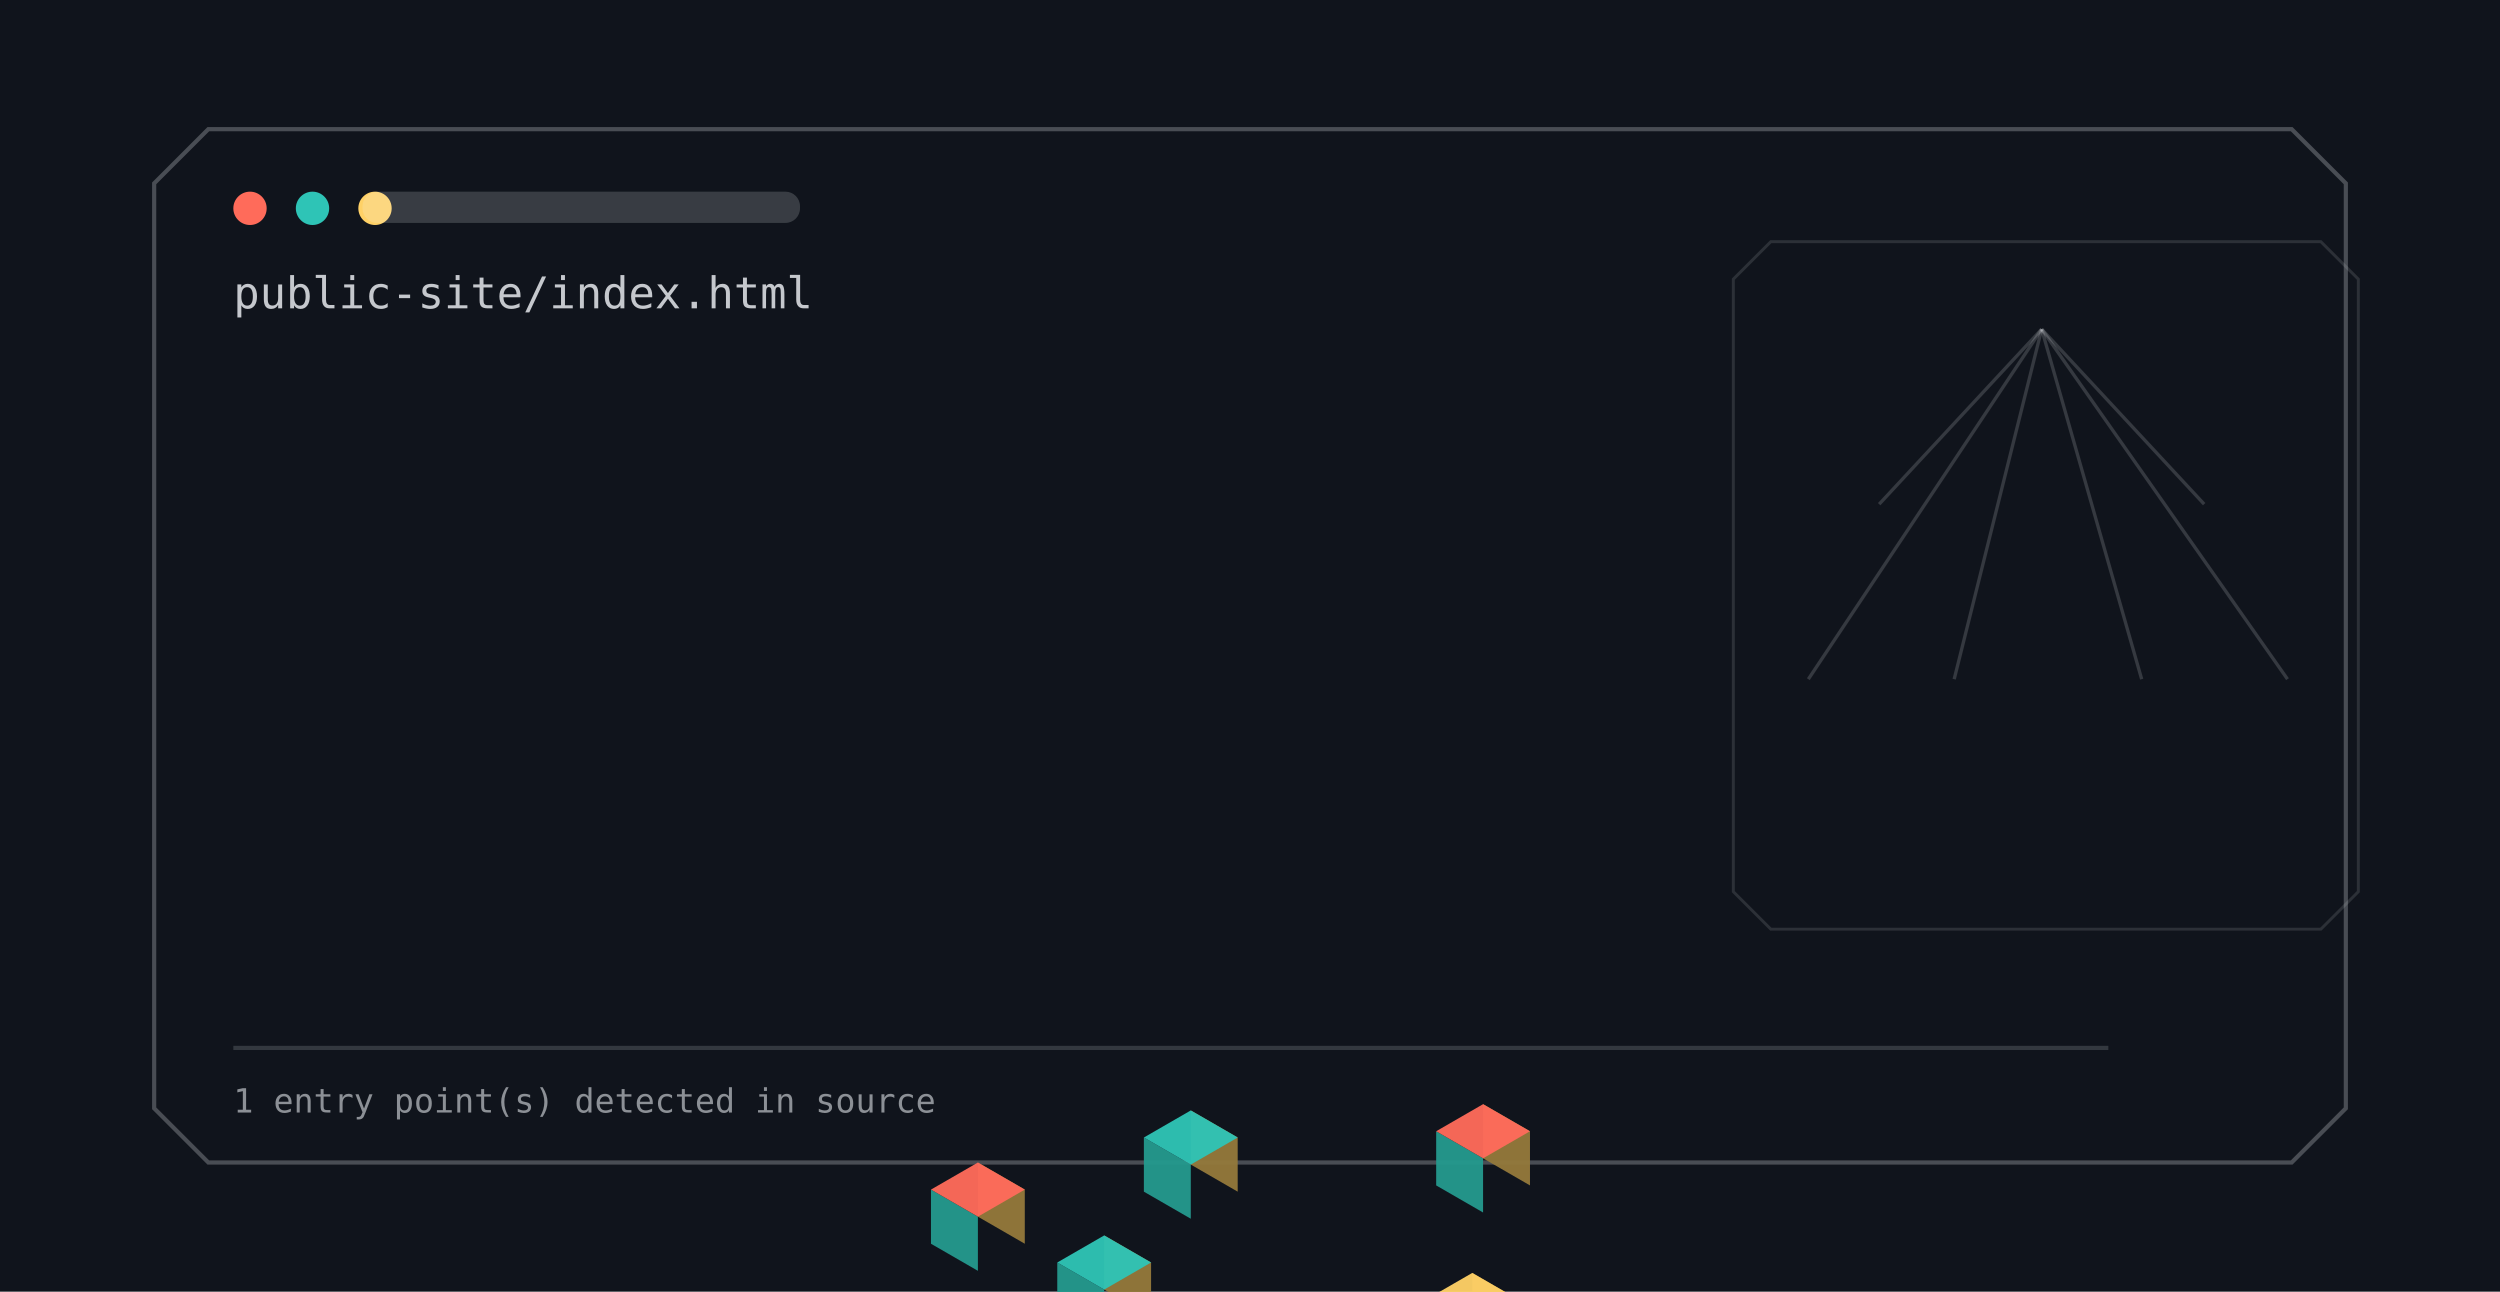
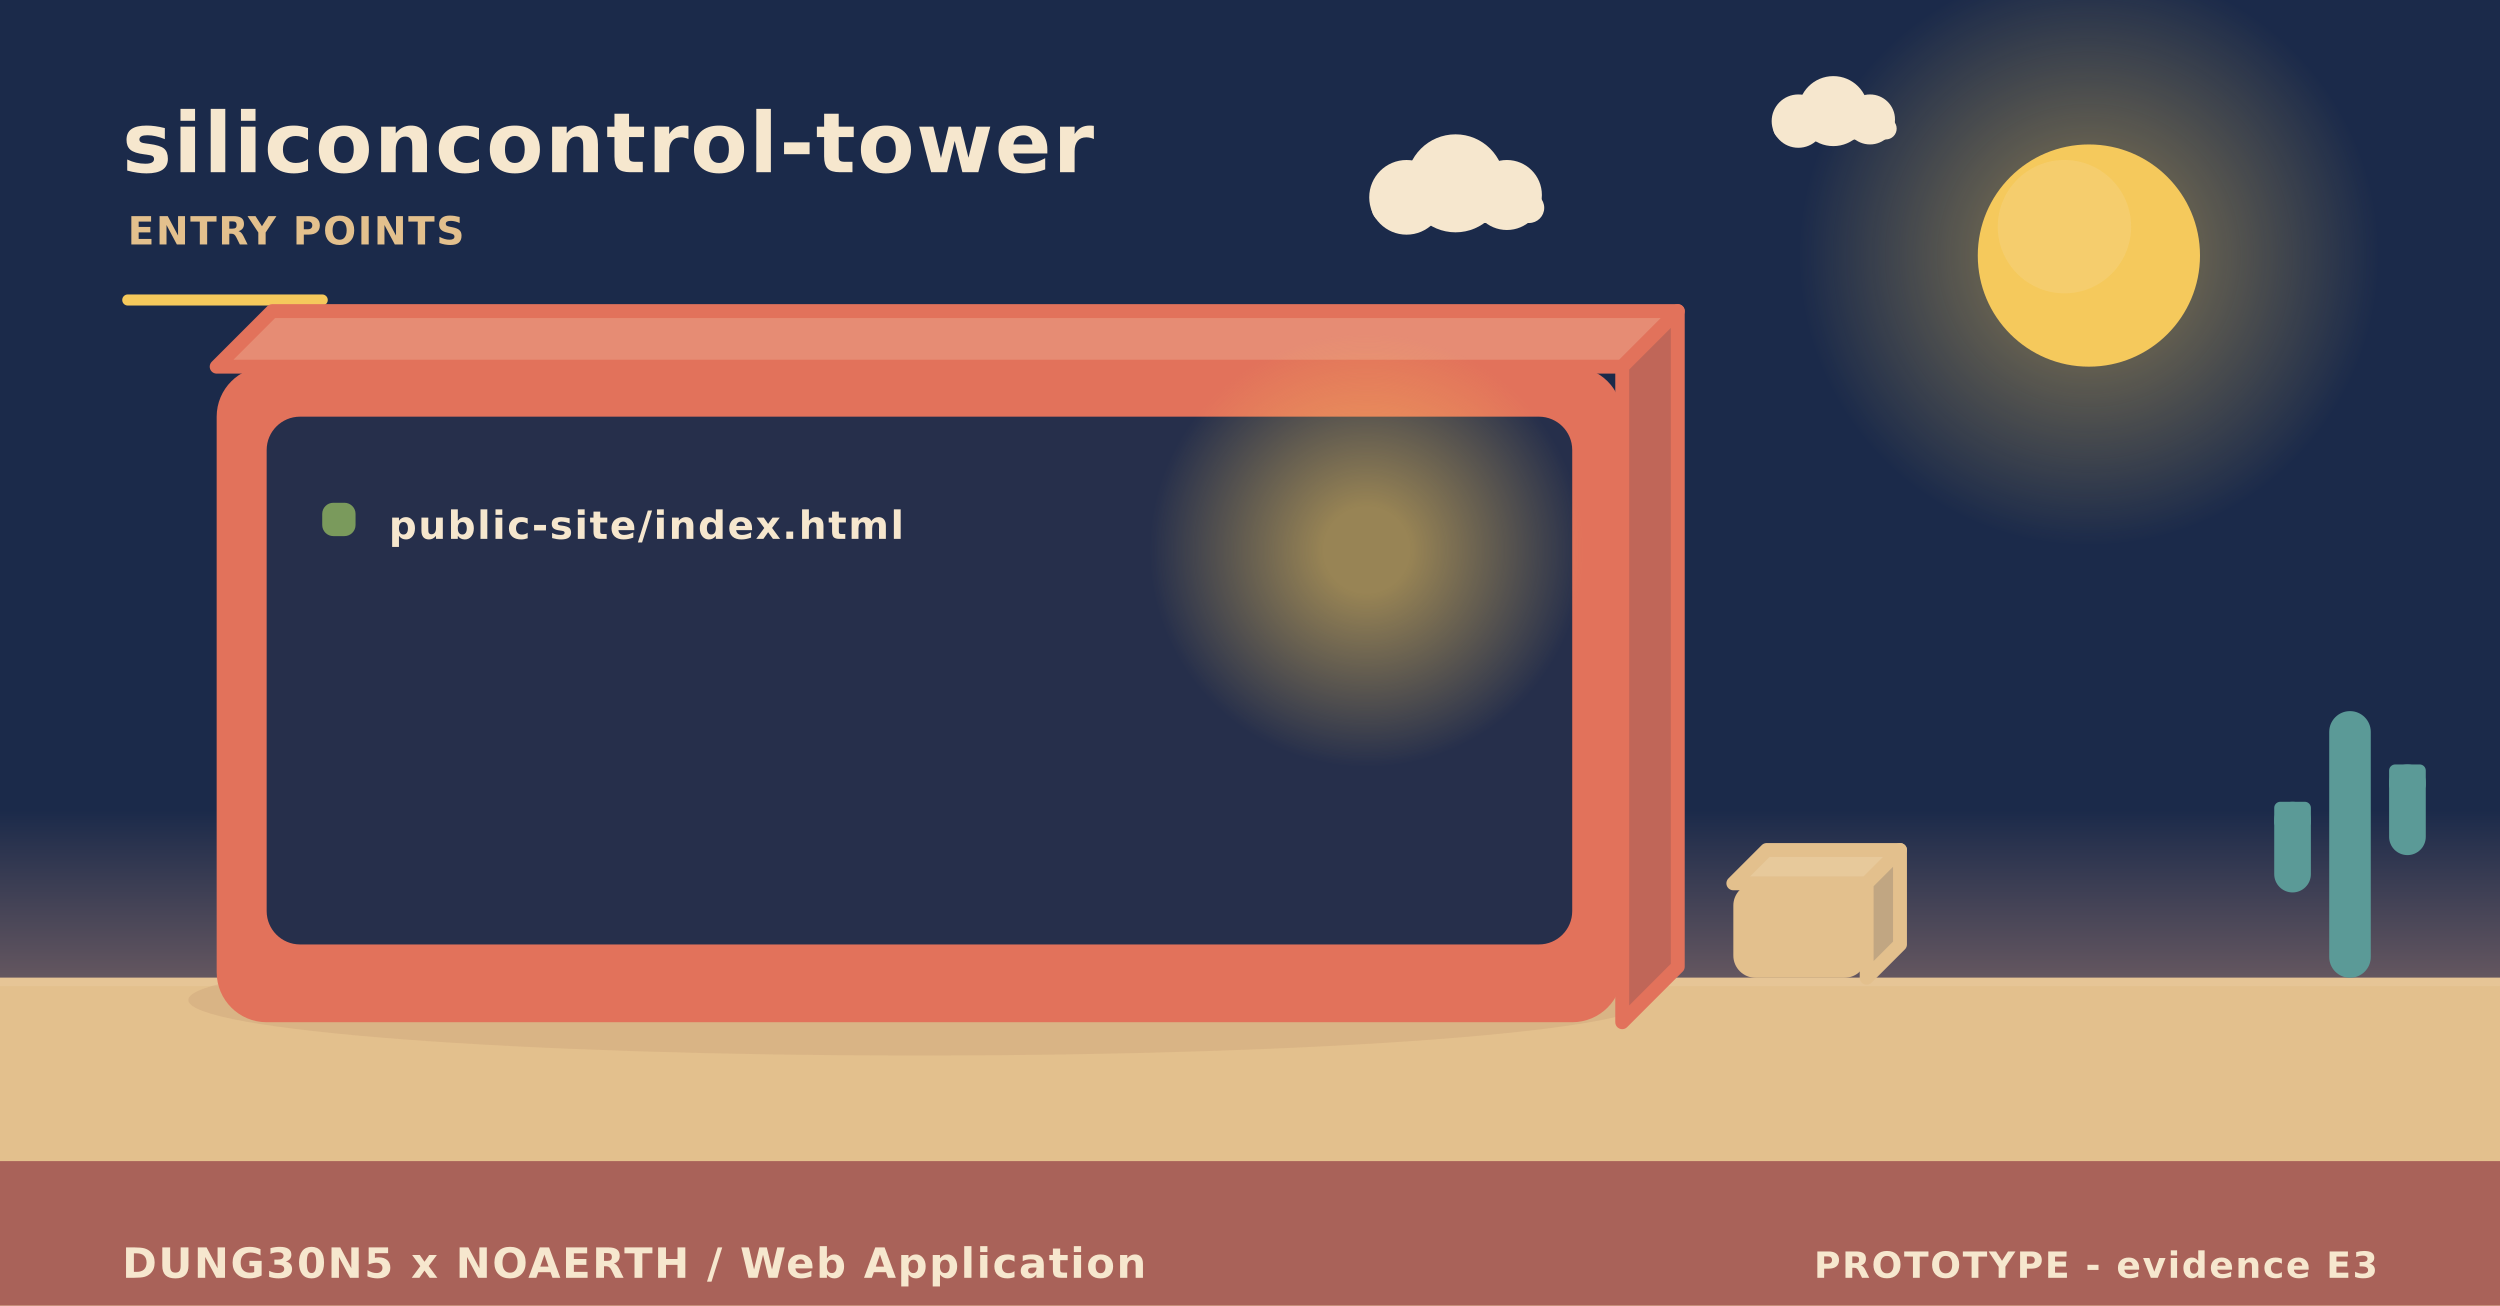
- <svg xmlns="http://www.w3.org/2000/svg" viewBox="0 0 1200 620" width="1200" height="620" role="img" aria-label="siliconcontrol-tower command surface">
-   <rect width="1200" height="620" fill="#10141c" />
-   <defs>
-     <linearGradient id="gt" x1="0" y1="0" x2="1" y2="1">
-       <stop offset="0%" stop-color="#ff6b5a" />
-       <stop offset="100%" stop-color="#2ec4b6" />
-     </linearGradient>
-   </defs>
-   <path d="M100.00,62.00 H1100.00 L1126.00,88.00 V532.00 L1100.00,558.00 H100.00 L74.00,532.00 V88.00 Z" fill="none" stroke="rgba(242,245,249,0.300)" stroke-width="2.00" opacity="0.85" />
-   <circle cx="120.00" cy="100.00" r="8.00" fill="#ff6b5a" opacity="1.00" />
-   <circle cx="150.00" cy="100.00" r="8.00" fill="#2ec4b6" opacity="1.00" />
-   <circle cx="180.00" cy="100.00" r="8.00" fill="#ffd166" opacity="1.00" />
-   <rect x="174.00" y="92.00" width="210.00" height="15.00" rx="7.00" fill="rgba(242,245,249,0.180)" opacity="1.00" />
-   <text x="112" y="148" font-family="ui-monospace,SFMono-Regular,Menlo,monospace" font-size="21" fill="rgba(242,245,249,0.800)">public-site/index.html</text>
-   <path d="M850.00,116.00 H1114.00 L1132.00,134.00 V428.00 L1114.00,446.00 H850.00 L832.00,428.00 V134.00 Z" fill="none" stroke="rgba(242,245,249,0.180)" stroke-width="1.40" opacity="0.70" />
-   <line x1="980.00" y1="158.00" x2="902.00" y2="242.00" stroke="rgba(242,245,249,0.300)" stroke-width="1.60" opacity="0.55" />
-   <line x1="980.00" y1="158.00" x2="1058.00" y2="242.00" stroke="rgba(242,245,249,0.300)" stroke-width="1.60" opacity="0.55" />
-   <line x1="980.00" y1="158.00" x2="868.00" y2="326.00" stroke="rgba(242,245,249,0.300)" stroke-width="1.60" opacity="0.55" />
-   <line x1="980.00" y1="158.00" x2="938.00" y2="326.00" stroke="rgba(242,245,249,0.300)" stroke-width="1.60" opacity="0.55" />
-   <line x1="980.00" y1="158.00" x2="1028.00" y2="326.00" stroke="rgba(242,245,249,0.300)" stroke-width="1.60" opacity="0.55" />
-   <line x1="980.00" y1="158.00" x2="1098.00" y2="326.00" stroke="rgba(242,245,249,0.300)" stroke-width="1.60" opacity="0.55" />
-   <polygon points="711.87,556.00 734.39,569.00 734.39,543.00 711.87,530.00" fill="#94793b" opacity="0.95" />
-   <polygon points="689.36,569.00 711.87,582.00 711.87,556.00 689.36,543.00" fill="#24998e" opacity="0.95" />
-   <polygon points="711.87,530.00 734.39,543.00 711.87,556.00 689.36,543.00" fill="#ff6b5a" opacity="0.95" />
-   <polygon points="571.58,559.00 594.09,572.00 594.09,546.00 571.58,533.00" fill="#94793b" opacity="0.95" />
-   <polygon points="549.06,572.00 571.58,585.00 571.58,559.00 549.06,546.00" fill="#24998e" opacity="0.95" />
-   <polygon points="571.58,533.00 594.09,546.00 571.58,559.00 549.06,546.00" fill="#2ec4b6" opacity="0.95" />
-   <polygon points="706.68,637.00 729.19,650.00 729.19,624.00 706.68,611.00" fill="#94793b" opacity="0.95" />
-   <polygon points="684.16,650.00 706.68,663.00 706.68,637.00 684.16,624.00" fill="#24998e" opacity="0.95" />
-   <polygon points="706.68,611.00 729.19,624.00 706.68,637.00 684.16,624.00" fill="#ffd166" opacity="0.95" />
-   <polygon points="469.39,584.00 491.90,597.00 491.90,571.00 469.39,558.00" fill="#94793b" opacity="0.95" />
-   <polygon points="446.87,597.00 469.39,610.00 469.39,584.00 446.87,571.00" fill="#24998e" opacity="0.95" />
-   <polygon points="469.39,558.00 491.90,571.00 469.39,584.00 446.87,571.00" fill="#ff6b5a" opacity="0.95" />
-   <polygon points="530.01,619.00 552.52,632.00 552.52,606.00 530.01,593.00" fill="#94793b" opacity="0.95" />
-   <polygon points="507.49,632.00 530.01,645.00 530.01,619.00 507.49,606.00" fill="#24998e" opacity="0.95" />
-   <polygon points="530.01,593.00 552.52,606.00 530.01,619.00 507.49,606.00" fill="#2ec4b6" opacity="0.95" />
-   <polygon points="607.95,664.00 630.47,677.00 630.47,651.00 607.95,638.00" fill="#94793b" opacity="0.95" />
-   <polygon points="585.43,677.00 607.95,690.00 607.95,664.00 585.43,651.00" fill="#24998e" opacity="0.95" />
-   <polygon points="607.95,638.00 630.47,651.00 607.95,664.00 585.43,651.00" fill="#ffd166" opacity="0.95" />
-   <polygon points="668.57,699.00 691.09,712.00 691.09,686.00 668.57,673.00" fill="#94793b" opacity="0.95" />
-   <polygon points="646.05,712.00 668.57,725.00 668.57,699.00 646.05,686.00" fill="#24998e" opacity="0.95" />
-   <polygon points="668.57,673.00 691.09,686.00 668.57,699.00 646.05,686.00" fill="#ff6b5a" opacity="0.95" />
-   <rect x="112.00" y="502.00" width="900.00" height="2.00" rx="0.00" fill="rgba(242,245,249,0.160)" opacity="1.00" />
-   <text x="112" y="534" font-family="ui-monospace,Menlo,monospace" font-size="16" fill="rgba(242,245,249,0.550)">1 entry point(s) detected in source</text>
+ <svg xmlns="http://www.w3.org/2000/svg" width="900" height="470" viewBox="0 0 900 470" role="img" aria-label="siliconcontrol-tower - how it is operated">
+   <linearGradient id="skyt" x1="0" y1="0" x2="0" y2="1">
+     <stop offset="0" stop-color="#1b2a4a" />
+     <stop offset="0.62" stop-color="#1b2a4a" />
+     <stop offset="1" stop-color="#f3ad8a" />
+   </linearGradient>
+   <rect width="900" height="470" fill="url(#skyt)" />
+   <radialGradient id="sunt">
+     <stop offset="0.35" stop-color="#f5c95c" stop-opacity="0.34" />
+     <stop offset="1" stop-color="#f5c95c" stop-opacity="0" />
+   </radialGradient>
+   <circle cx="752" cy="92" r="104" fill="url(#sunt)" />
+   <circle cx="752" cy="92" r="40" fill="#f5c95c" />
+   <circle cx="743.2" cy="81.6" r="24" fill="#f5d27e" opacity="0.5" />
+   <g>
+     <circle cx="524" cy="66" r="17.64" fill="#f6e7ce" />
+     <circle cx="506.36" cy="71.04" r="13.44" fill="#f6e7ce" />
+     <circle cx="542.48" cy="70.2" r="12.6" fill="#f6e7ce" />
+     <rect x="493.76" y="69.36" width="62.16" height="10.92" rx="5.46" fill="#f6e7ce" />
+   </g>
+   <g>
+     <circle cx="660" cy="40" r="12.6" fill="#f6e7ce" />
+     <circle cx="647.4" cy="43.6" r="9.6" fill="#f6e7ce" />
+     <circle cx="673.2" cy="43" r="9" fill="#f6e7ce" />
+     <rect x="638.4" y="42.4" width="44.4" height="7.8" rx="3.9" fill="#f6e7ce" />
+   </g>
+   <rect x="0" y="352" width="900" height="118" fill="#e3c08d" />
+   <rect x="0" y="352" width="900" height="3" fill="#e6c596" />
+   <text x="44" y="62" font-family="Verdana,DejaVu Sans,sans-serif" font-size="30" font-weight="700" letter-spacing="0.6" fill="#f6e7ce" text-anchor="start">siliconcontrol-tower</text>
+   <text x="46" y="88" font-family="Verdana,DejaVu Sans,sans-serif" font-size="14" font-weight="700" letter-spacing="0.6" fill="#e3c08d" text-anchor="start">ENTRY POINTS</text>
+   <rect x="44" y="106" width="74" height="4" rx="2" fill="#f5c95c" />
+   <ellipse cx="331" cy="360" rx="263.2" ry="20" fill="rgba(138,90,68,0.11)" />
+   <path d="M78,132 L584,132 L604,112 L98,112 Z" fill="#e68c74" stroke="#e2725b" stroke-width="5" stroke-linejoin="round" />
+   <path d="M584,132 L604,112 L604,348 L584,368 Z" fill="#c06658" stroke="#e2725b" stroke-width="5" stroke-linejoin="round" />
+   <rect x="78" y="132" width="506" height="236" rx="18" fill="#e2725b" />
+   <rect x="96" y="150" width="470" height="190" rx="12" fill="#1b2a4a" opacity="0.94" />
+   <radialGradient id="lamp3365">
+     <stop offset="0.2" stop-color="#f5c95c" stop-opacity="0.55" />
+     <stop offset="1" stop-color="#f5c95c" stop-opacity="0" />
+   </radialGradient>
+   <circle cx="492" cy="198" r="78" fill="url(#lamp3365)" />
+   <rect x="116" y="181" width="12" height="12" rx="4" fill="#7a9a5c" />
+   <text x="140" y="194" font-family="Verdana,DejaVu Sans,sans-serif" font-size="14" font-weight="700" letter-spacing="0.6" fill="#f6e7ce" text-anchor="start">public-site/index.html</text>
+   <path d="M624,318 L672,318 L684,306 L636,306 Z" fill="#e7c99b" stroke="#e3c08d" stroke-width="5" stroke-linejoin="round" />
+   <path d="M672,318 L684,306 L684,340 L672,352 Z" fill="#c1a682" stroke="#e3c08d" stroke-width="5" stroke-linejoin="round" />
+   <rect x="624" y="318" width="48" height="34" rx="8" fill="#e3c08d" />
+   <rect x="838.52" y="256" width="14.96" height="96" rx="7.48" fill="#5b9a97" />
+   <rect x="818.72" y="288.64" width="13.2" height="32.64" rx="6.6" fill="#5b9a97" />
+   <rect x="818.72" y="288.64" width="13.2" height="9.6" rx="2.2" fill="#5b9a97" />
+   <rect x="860.08" y="275.2" width="13.2" height="32.64" rx="6.6" fill="#5b9a97" />
+   <rect x="860.08" y="275.2" width="13.2" height="9.6" rx="2.2" fill="#5b9a97" />
+   <rect x="0" y="418" width="900" height="52" rx="0" fill="#a65c56" opacity="0.94" />
+   <text x="44" y="460" font-family="Verdana,DejaVu Sans,sans-serif" font-size="15" font-weight="700" letter-spacing="0.6" fill="#f6e7ce" text-anchor="start">DUNG30N5 x NOAERTH  /  Web Application</text>
+   <text x="856" y="460" font-family="Verdana,DejaVu Sans,sans-serif" font-size="13" font-weight="700" letter-spacing="0.6" fill="#f6e7ce" text-anchor="end">PROTOTYPE  -  evidence E3</text>
</svg>
